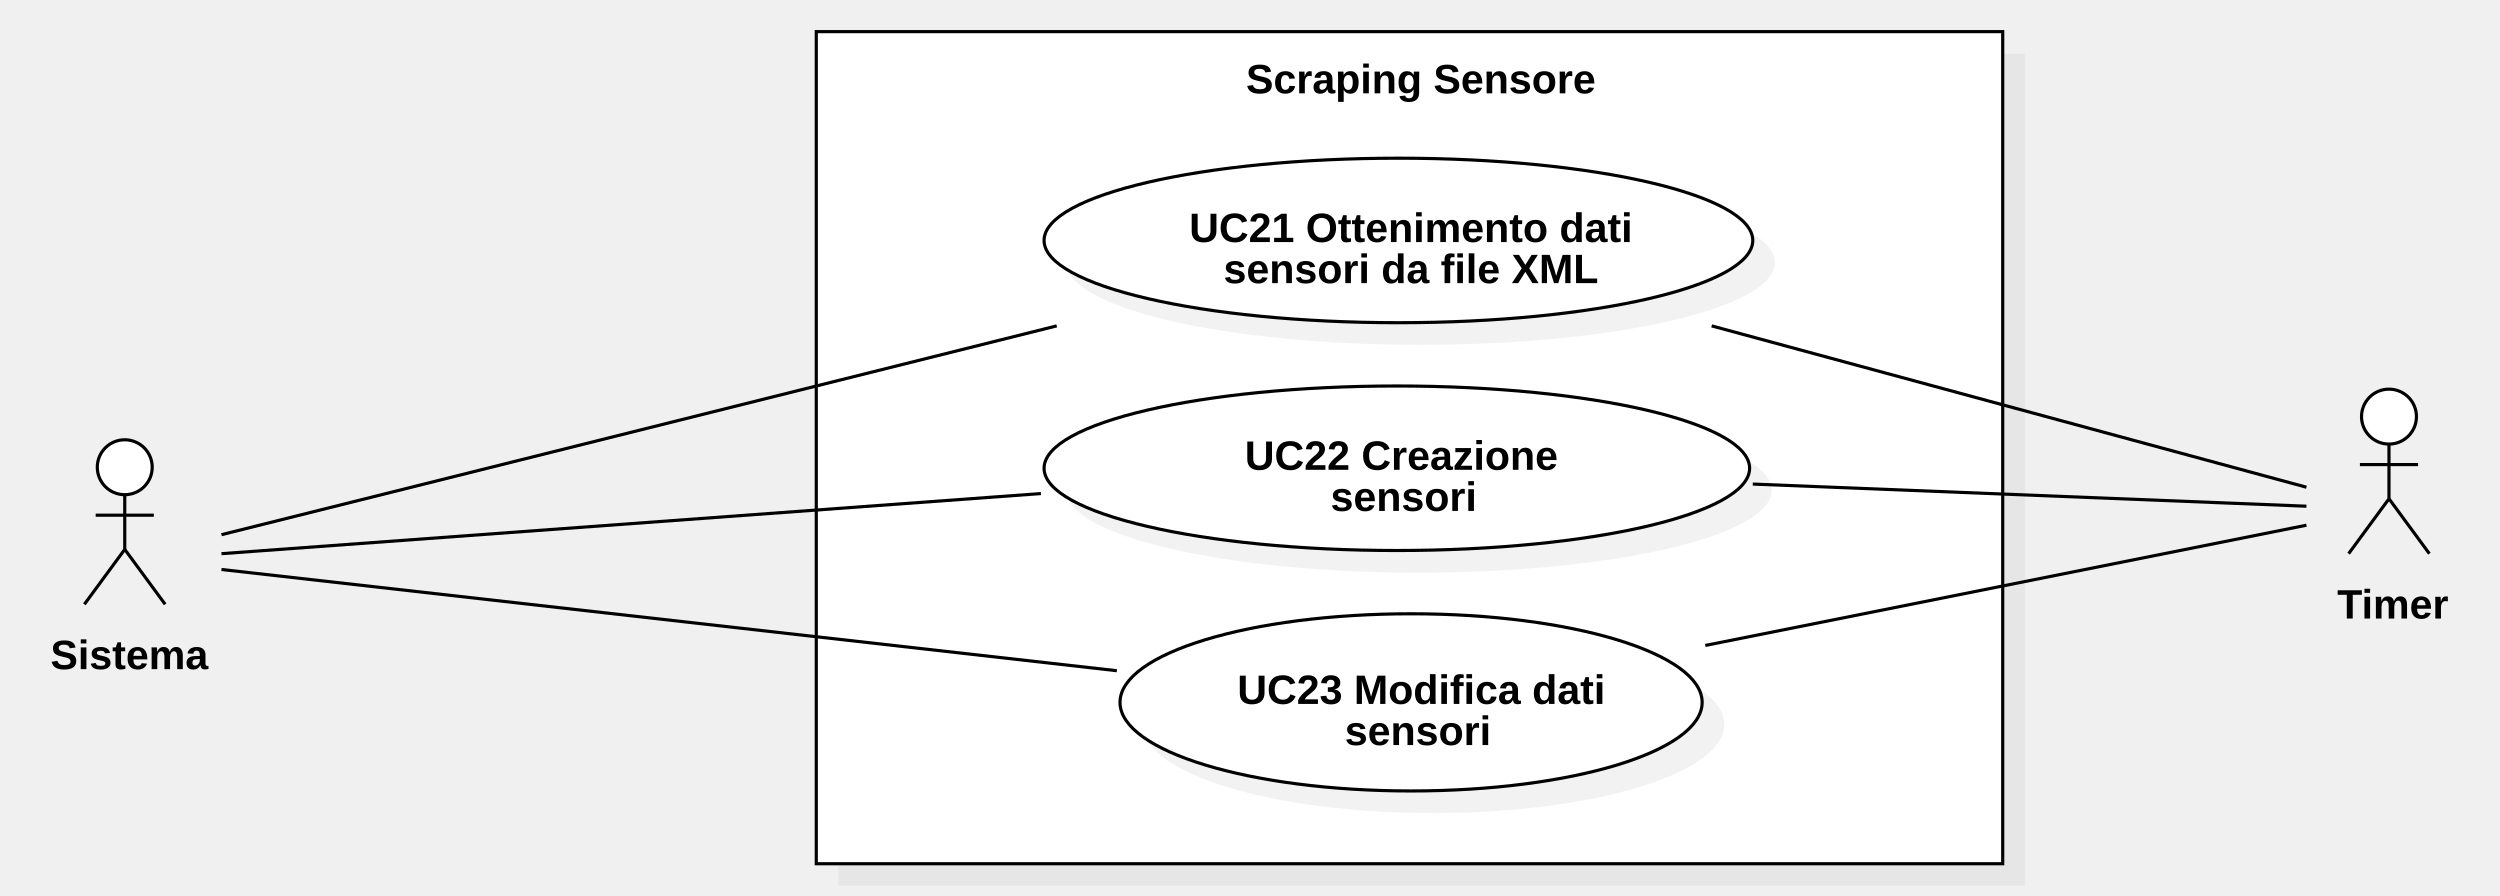
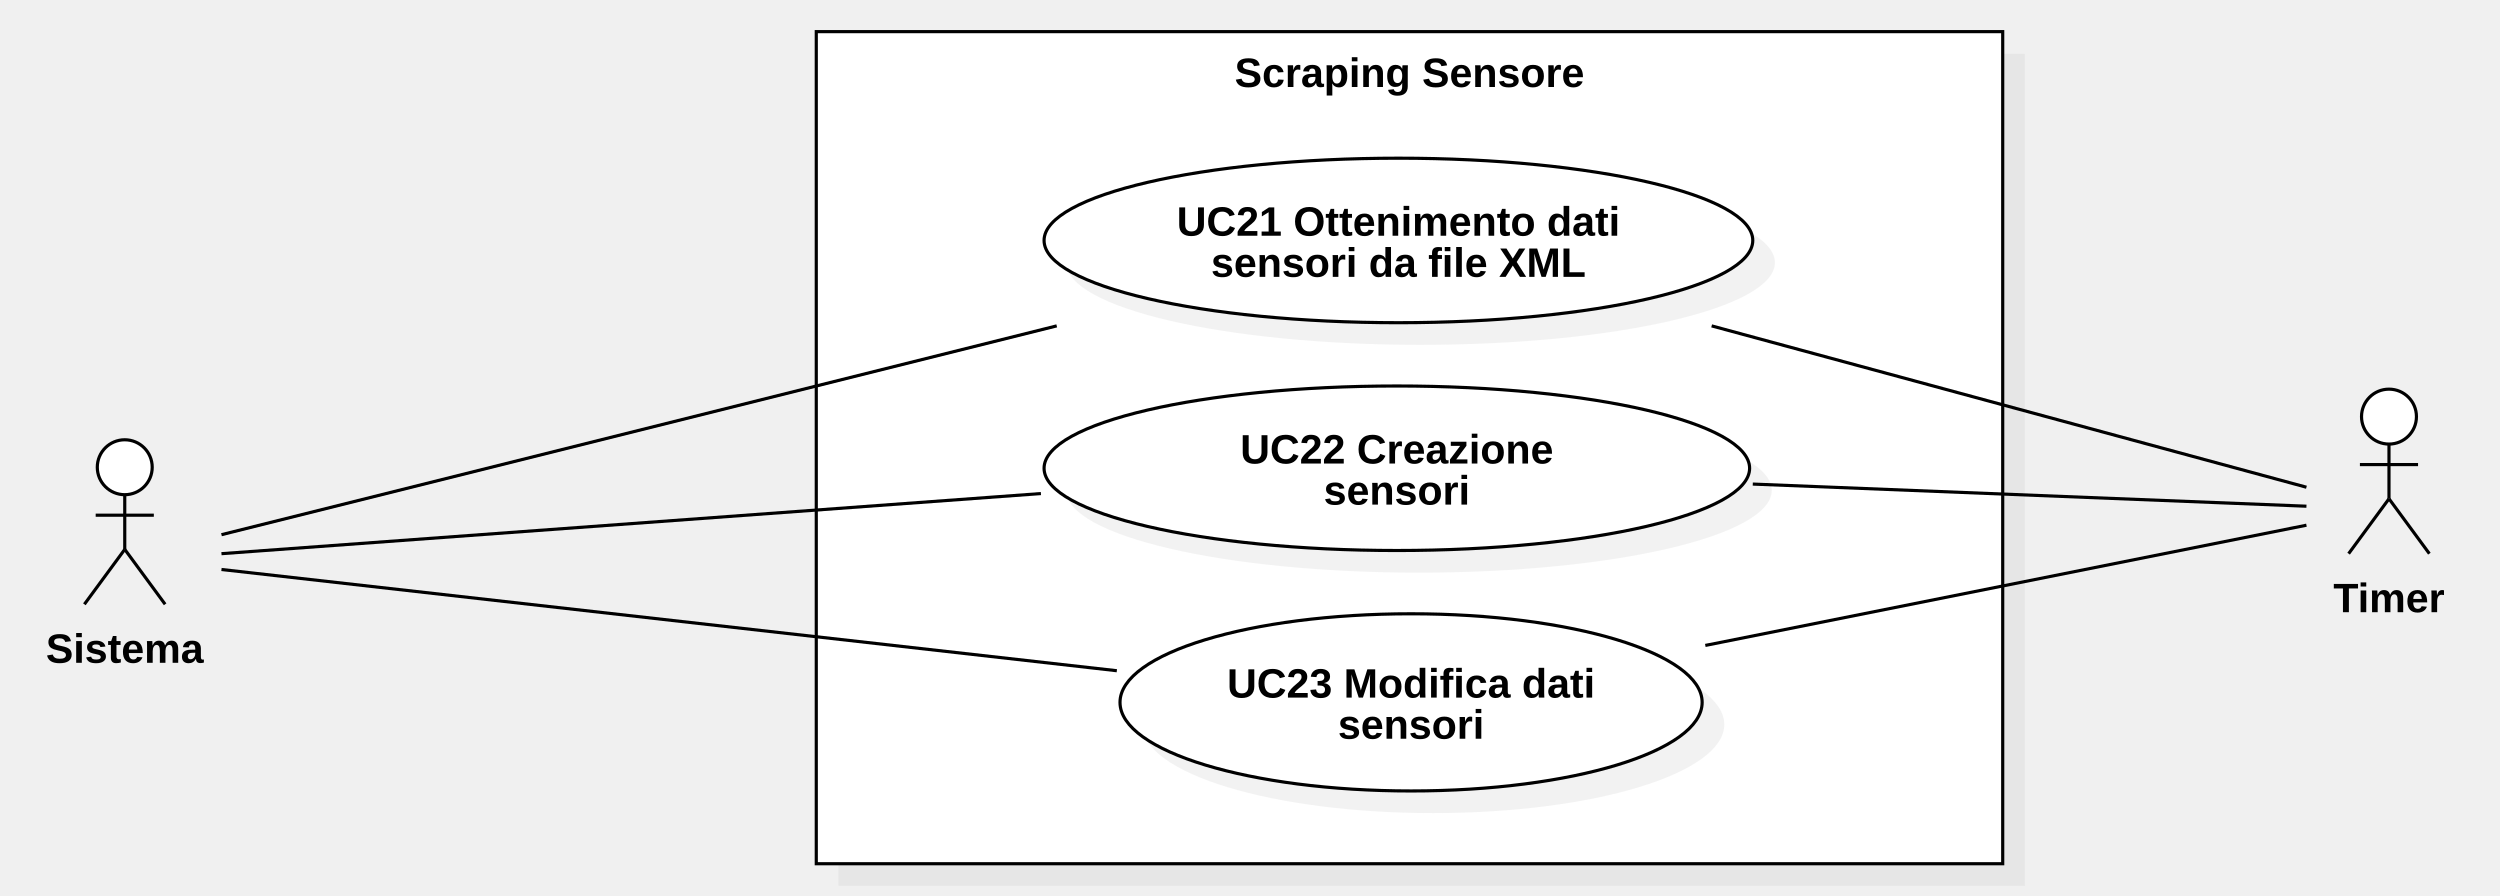
<svg xmlns="http://www.w3.org/2000/svg" version="1.1" width="790.177" height="283">
  <defs />
  <g>
    <text fill="#eeeeee" stroke="none" font-family="Arial" font-size="24px" font-style="normal" font-weight="normal" text-decoration="none" x="0" y="0" />
    <text fill="#eeeeee" stroke="none" font-family="Arial" font-size="24px" font-style="normal" font-weight="normal" text-decoration="none" x="0" y="30" />
    <text fill="#eeeeee" stroke="none" font-family="Arial" font-size="24px" font-style="normal" font-weight="normal" text-decoration="none" x="0" y="60" />
    <text fill="#eeeeee" stroke="none" font-family="Arial" font-size="24px" font-style="normal" font-weight="normal" text-decoration="none" x="0" y="90" />
    <text fill="#eeeeee" stroke="none" font-family="Arial" font-size="24px" font-style="normal" font-weight="normal" text-decoration="none" x="0" y="120" />
    <text fill="#eeeeee" stroke="none" font-family="Arial" font-size="24px" font-style="normal" font-weight="normal" text-decoration="none" x="0" y="150" />
    <text fill="#eeeeee" stroke="none" font-family="Arial" font-size="24px" font-style="normal" font-weight="normal" text-decoration="none" x="0" y="180" />
    <text fill="#eeeeee" stroke="none" font-family="Arial" font-size="24px" font-style="normal" font-weight="normal" text-decoration="none" x="0" y="210" />
    <text fill="#eeeeee" stroke="none" font-family="Arial" font-size="24px" font-style="normal" font-weight="normal" text-decoration="none" x="0" y="240" />
    <text fill="#eeeeee" stroke="none" font-family="Arial" font-size="24px" font-style="normal" font-weight="normal" text-decoration="none" x="0" y="270" />
    <text fill="#eeeeee" stroke="none" font-family="Arial" font-size="24px" font-style="normal" font-weight="normal" text-decoration="none" x="200" y="0" />
    <text fill="#eeeeee" stroke="none" font-family="Arial" font-size="24px" font-style="normal" font-weight="normal" text-decoration="none" x="200" y="30" />
    <text fill="#eeeeee" stroke="none" font-family="Arial" font-size="24px" font-style="normal" font-weight="normal" text-decoration="none" x="200" y="60" />
    <text fill="#eeeeee" stroke="none" font-family="Arial" font-size="24px" font-style="normal" font-weight="normal" text-decoration="none" x="200" y="90" />
    <text fill="#eeeeee" stroke="none" font-family="Arial" font-size="24px" font-style="normal" font-weight="normal" text-decoration="none" x="200" y="120" />
    <text fill="#eeeeee" stroke="none" font-family="Arial" font-size="24px" font-style="normal" font-weight="normal" text-decoration="none" x="200" y="150" />
    <text fill="#eeeeee" stroke="none" font-family="Arial" font-size="24px" font-style="normal" font-weight="normal" text-decoration="none" x="200" y="180" />
    <text fill="#eeeeee" stroke="none" font-family="Arial" font-size="24px" font-style="normal" font-weight="normal" text-decoration="none" x="200" y="210" />
    <text fill="#eeeeee" stroke="none" font-family="Arial" font-size="24px" font-style="normal" font-weight="normal" text-decoration="none" x="200" y="240" />
    <text fill="#eeeeee" stroke="none" font-family="Arial" font-size="24px" font-style="normal" font-weight="normal" text-decoration="none" x="200" y="270" />
    <text fill="#eeeeee" stroke="none" font-family="Arial" font-size="24px" font-style="normal" font-weight="normal" text-decoration="none" x="400" y="0" />
    <text fill="#eeeeee" stroke="none" font-family="Arial" font-size="24px" font-style="normal" font-weight="normal" text-decoration="none" x="400" y="30" />
    <text fill="#eeeeee" stroke="none" font-family="Arial" font-size="24px" font-style="normal" font-weight="normal" text-decoration="none" x="400" y="60" />
    <text fill="#eeeeee" stroke="none" font-family="Arial" font-size="24px" font-style="normal" font-weight="normal" text-decoration="none" x="400" y="90" />
    <text fill="#eeeeee" stroke="none" font-family="Arial" font-size="24px" font-style="normal" font-weight="normal" text-decoration="none" x="400" y="120" />
    <text fill="#eeeeee" stroke="none" font-family="Arial" font-size="24px" font-style="normal" font-weight="normal" text-decoration="none" x="400" y="150" />
    <text fill="#eeeeee" stroke="none" font-family="Arial" font-size="24px" font-style="normal" font-weight="normal" text-decoration="none" x="400" y="180" />
    <text fill="#eeeeee" stroke="none" font-family="Arial" font-size="24px" font-style="normal" font-weight="normal" text-decoration="none" x="400" y="210" />
    <text fill="#eeeeee" stroke="none" font-family="Arial" font-size="24px" font-style="normal" font-weight="normal" text-decoration="none" x="400" y="240" />
    <text fill="#eeeeee" stroke="none" font-family="Arial" font-size="24px" font-style="normal" font-weight="normal" text-decoration="none" x="400" y="270" />
    <text fill="#eeeeee" stroke="none" font-family="Arial" font-size="24px" font-style="normal" font-weight="normal" text-decoration="none" x="600" y="0" />
    <text fill="#eeeeee" stroke="none" font-family="Arial" font-size="24px" font-style="normal" font-weight="normal" text-decoration="none" x="600" y="30" />
    <text fill="#eeeeee" stroke="none" font-family="Arial" font-size="24px" font-style="normal" font-weight="normal" text-decoration="none" x="600" y="60" />
    <text fill="#eeeeee" stroke="none" font-family="Arial" font-size="24px" font-style="normal" font-weight="normal" text-decoration="none" x="600" y="90" />
    <text fill="#eeeeee" stroke="none" font-family="Arial" font-size="24px" font-style="normal" font-weight="normal" text-decoration="none" x="600" y="120" />
    <text fill="#eeeeee" stroke="none" font-family="Arial" font-size="24px" font-style="normal" font-weight="normal" text-decoration="none" x="600" y="150" />
    <text fill="#eeeeee" stroke="none" font-family="Arial" font-size="24px" font-style="normal" font-weight="normal" text-decoration="none" x="600" y="180" />
    <text fill="#eeeeee" stroke="none" font-family="Arial" font-size="24px" font-style="normal" font-weight="normal" text-decoration="none" x="600" y="210" />
    <text fill="#eeeeee" stroke="none" font-family="Arial" font-size="24px" font-style="normal" font-weight="normal" text-decoration="none" x="600" y="240" />
    <text fill="#eeeeee" stroke="none" font-family="Arial" font-size="24px" font-style="normal" font-weight="normal" text-decoration="none" x="600" y="270" />
    <g transform="translate(-118,-150) scale(1,1)">
      <rect fill="#C0C0C0" stroke="none" x="383" y="167" width="375" height="263" opacity="0.2" />
    </g>
    <g transform="translate(-118,-150) scale(1,1)">
      <rect fill="#ffffff" stroke="none" x="376" y="160" width="375" height="263" />
    </g>
    <g transform="translate(-118,-150) scale(1,1)">
      <path fill="none" stroke="#000000" d="M 376 160 L 751 160 L 751 423 L 376 423 L 376 160 Z Z" stroke-miterlimit="10" />
    </g>
    <g transform="translate(-118,-150) scale(1,1)">
      <g>
        <path fill="none" stroke="none" />
-         <text fill="#000000" stroke="none" font-family="Arial" font-size="13px" font-style="normal" font-weight="bold" text-decoration="none" x="511.83" y="179.5">Scraping Sensore</text>
+         <text fill="#000000" stroke="none" font-family="Arial" font-size="13px" font-style="normal" font-weight="bold" text-decoration="none" x="508.231" y="177.5">Scraping Sensore</text>
      </g>
    </g>
    <g transform="translate(-118,-150) scale(1,1)">
      <path fill="#ffffff" stroke="none" d="M 148.751 297.68 C 148.751 292.886 152.637 289 157.43 289 C 162.224 289 166.11 292.886 166.11 297.68 C 166.11 302.474 162.224 306.36 157.43 306.36 C 152.637 306.36 148.751 302.474 148.751 297.68 Z" />
    </g>
    <g transform="translate(-118,-150) scale(1,1)">
      <path fill="none" stroke="#000000" d="M 148.751 297.68 C 148.751 292.886 152.637 289 157.43 289 C 162.224 289 166.11 292.886 166.11 297.68 C 166.11 302.474 162.224 306.36 157.43 306.36 C 152.637 306.36 148.751 302.474 148.751 297.68 Z" stroke-miterlimit="10" />
    </g>
    <g transform="translate(-118,-150) scale(1,1)">
      <path fill="none" stroke="#000000" d="M 157.43 306.36 L 157.43 323.64" stroke-miterlimit="10" />
    </g>
    <g transform="translate(-118,-150) scale(1,1)">
      <path fill="none" stroke="#000000" d="M 148.241 312.84 L 166.62 312.84" stroke-miterlimit="10" />
    </g>
    <g transform="translate(-118,-150) scale(1,1)">
      <path fill="none" stroke="#000000" d="M 157.43 323.64 L 144.667 341" stroke-miterlimit="10" />
    </g>
    <g transform="translate(-118,-150) scale(1,1)">
      <path fill="none" stroke="#000000" d="M 157.43 323.64 L 170.194 341" stroke-miterlimit="10" />
    </g>
    <g transform="translate(-118,-150) scale(1,1)">
      <g>
        <path fill="none" stroke="none" />
-         <text fill="#000000" stroke="none" font-family="Arial" font-size="13px" font-style="normal" font-weight="bold" text-decoration="none" x="133.95" y="361.5">Sistema</text>
+         <text fill="#000000" stroke="none" font-family="Arial" font-size="13px" font-style="normal" font-weight="bold" text-decoration="none" x="132.5" y="359.5">Sistema</text>
      </g>
    </g>
    <g transform="translate(-118,-150) scale(1,1)">
      <path fill="#C0C0C0" stroke="none" d="M 455 233 C 455 218.641 505.144 207 567 207 C 628.856 207 679 218.641 679 233 C 679 247.359 628.856 259 567 259 C 505.144 259 455 247.359 455 233 Z" opacity="0.2" />
    </g>
    <g transform="translate(-118,-150) scale(1,1)">
      <path fill="#ffffff" stroke="none" d="M 448 226 C 448 211.641 498.144 200 560 200 C 621.856 200 672 211.641 672 226 C 672 240.359 621.856 252 560 252 C 498.144 252 448 240.359 448 226 Z" />
    </g>
    <g transform="translate(-118,-150) scale(1,1)">
      <path fill="none" stroke="#000000" d="M 448 226 C 448 211.641 498.144 200 560 200 C 621.856 200 672 211.641 672 226 C 672 240.359 621.856 252 560 252 C 498.144 252 448 240.359 448 226 Z" stroke-miterlimit="10" />
    </g>
    <g transform="translate(-118,-150) scale(1,1)">
      <g>
        <path fill="none" stroke="none" />
-         <text fill="#000000" stroke="none" font-family="Arial" font-size="13px" font-style="normal" font-weight="bold" text-decoration="none" x="493.883" y="226.5">UC21 Ottenimento dati</text>
-         <text fill="#000000" stroke="none" font-family="Arial" font-size="13px" font-style="normal" font-weight="bold" text-decoration="none" x="504.725" y="239.5">sensori da file XML</text>
+         <text fill="#000000" stroke="none" font-family="Arial" font-size="13px" font-style="normal" font-weight="bold" text-decoration="none" x="489.938" y="224.5">UC21 Ottenimento dati</text>
+         <text fill="#000000" stroke="none" font-family="Arial" font-size="13px" font-style="normal" font-weight="bold" text-decoration="none" x="500.764" y="237.5">sensori da file XML</text>
      </g>
    </g>
    <g transform="translate(-118,-150) scale(1,1)">
      <path fill="#C0C0C0" stroke="none" d="M 479 379 C 479 363.536 520.19 351 571 351 C 621.81 351 663 363.536 663 379 C 663 394.464 621.81 407 571 407 C 520.19 407 479 394.464 479 379 Z" opacity="0.2" />
    </g>
    <g transform="translate(-118,-150) scale(1,1)">
      <path fill="#ffffff" stroke="none" d="M 472 372 C 472 356.536 513.19 344 564 344 C 614.81 344 656 356.536 656 372 C 656 387.464 614.81 400 564 400 C 513.19 400 472 387.464 472 372 Z" />
    </g>
    <g transform="translate(-118,-150) scale(1,1)">
      <path fill="none" stroke="#000000" d="M 472 372 C 472 356.536 513.19 344 564 344 C 614.81 344 656 356.536 656 372 C 656 387.464 614.81 400 564 400 C 513.19 400 472 387.464 472 372 Z" stroke-miterlimit="10" />
    </g>
    <g transform="translate(-118,-150) scale(1,1)">
      <g>
        <path fill="none" stroke="none" />
-         <text fill="#000000" stroke="none" font-family="Arial" font-size="13px" font-style="normal" font-weight="bold" text-decoration="none" x="509.086" y="372.5">UC23 Modifica dati</text>
-         <text fill="#000000" stroke="none" font-family="Arial" font-size="13px" font-style="normal" font-weight="bold" text-decoration="none" x="543.046" y="385.5">sensori</text>
+         <text fill="#000000" stroke="none" font-family="Arial" font-size="13px" font-style="normal" font-weight="bold" text-decoration="none" x="505.852" y="370.5">UC23 Modifica dati</text>
+         <text fill="#000000" stroke="none" font-family="Arial" font-size="13px" font-style="normal" font-weight="bold" text-decoration="none" x="540.879" y="383.5">sensori</text>
      </g>
    </g>
    <g transform="translate(-118,-150) scale(1,1)">
      <path fill="#C0C0C0" stroke="none" d="M 455 305 C 455 290.641 504.92 279 566.5 279 C 628.08 279 678 290.641 678 305 C 678 319.359 628.08 331 566.5 331 C 504.92 331 455 319.359 455 305 Z" opacity="0.2" />
    </g>
    <g transform="translate(-118,-150) scale(1,1)">
      <path fill="#ffffff" stroke="none" d="M 448 298 C 448 283.641 497.92 272 559.5 272 C 621.08 272 671 283.641 671 298 C 671 312.359 621.08 324 559.5 324 C 497.92 324 448 312.359 448 298 Z" />
    </g>
    <g transform="translate(-118,-150) scale(1,1)">
      <path fill="none" stroke="#000000" d="M 448 298 C 448 283.641 497.92 272 559.5 272 C 621.08 272 671 283.641 671 298 C 671 312.359 621.08 324 559.5 324 C 497.92 324 448 312.359 448 298 Z" stroke-miterlimit="10" />
    </g>
    <g transform="translate(-118,-150) scale(1,1)">
      <g>
        <path fill="none" stroke="none" />
-         <text fill="#000000" stroke="none" font-family="Arial" font-size="13px" font-style="normal" font-weight="bold" text-decoration="none" x="511.448" y="298.5">UC22 Creazione</text>
-         <text fill="#000000" stroke="none" font-family="Arial" font-size="13px" font-style="normal" font-weight="bold" text-decoration="none" x="538.546" y="311.5">sensori</text>
+         <text fill="#000000" stroke="none" font-family="Arial" font-size="13px" font-style="normal" font-weight="bold" text-decoration="none" x="510.01" y="296.5">UC22 Creazione</text>
+         <text fill="#000000" stroke="none" font-family="Arial" font-size="13px" font-style="normal" font-weight="bold" text-decoration="none" x="536.379" y="309.5">sensori</text>
      </g>
    </g>
    <g transform="translate(-118,-150) scale(1,1)">
      <path fill="none" stroke="#000000" d="M 188 319 L 452 253" stroke-miterlimit="10" />
    </g>
    <g transform="translate(-118,-150) scale(1,1)">
      <path fill="none" stroke="#000000" d="M 188 325 L 447 306" stroke-miterlimit="10" />
    </g>
    <g transform="translate(-118,-150) scale(1,1)">
      <path fill="none" stroke="#000000" d="M 188 330 L 471 362" stroke-miterlimit="10" />
    </g>
    <g transform="translate(-118,-150) scale(1,1)">
      <path fill="#ffffff" stroke="none" d="M 864.409 281.68 C 864.409 276.886 868.295 273 873.089 273 C 877.882 273 881.768 276.886 881.768 281.68 C 881.768 286.474 877.882 290.36 873.089 290.36 C 868.295 290.36 864.409 286.474 864.409 281.68 Z" />
    </g>
    <g transform="translate(-118,-150) scale(1,1)">
      <path fill="none" stroke="#000000" d="M 864.409 281.68 C 864.409 276.886 868.295 273 873.089 273 C 877.882 273 881.768 276.886 881.768 281.68 C 881.768 286.474 877.882 290.36 873.089 290.36 C 868.295 290.36 864.409 286.474 864.409 281.68 Z" stroke-miterlimit="10" />
    </g>
    <g transform="translate(-118,-150) scale(1,1)">
      <path fill="none" stroke="#000000" d="M 873.089 290.36 L 873.089 307.64" stroke-miterlimit="10" />
    </g>
    <g transform="translate(-118,-150) scale(1,1)">
      <path fill="none" stroke="#000000" d="M 863.899 296.84 L 882.278 296.84" stroke-miterlimit="10" />
    </g>
    <g transform="translate(-118,-150) scale(1,1)">
      <path fill="none" stroke="#000000" d="M 873.089 307.64 L 860.325 325" stroke-miterlimit="10" />
    </g>
    <g transform="translate(-118,-150) scale(1,1)">
      <path fill="none" stroke="#000000" d="M 873.089 307.64 L 885.852 325" stroke-miterlimit="10" />
    </g>
    <g transform="translate(-118,-150) scale(1,1)">
      <g>
        <path fill="none" stroke="none" />
-         <text fill="#000000" stroke="none" font-family="Arial" font-size="13px" font-style="normal" font-weight="bold" text-decoration="none" x="856.721" y="345.5">Timer</text>
+         <text fill="#000000" stroke="none" font-family="Arial" font-size="13px" font-style="normal" font-weight="bold" text-decoration="none" x="855.506" y="343.5">Timer</text>
      </g>
    </g>
    <g transform="translate(-118,-150) scale(1,1)">
      <path fill="none" stroke="#000000" d="M 847 304 L 659 253" stroke-miterlimit="10" />
    </g>
    <g transform="translate(-118,-150) scale(1,1)">
      <path fill="none" stroke="#000000" d="M 847 310 L 672 303" stroke-miterlimit="10" />
    </g>
    <g transform="translate(-118,-150) scale(1,1)">
      <path fill="none" stroke="#000000" d="M 847 316 L 657 354" stroke-miterlimit="10" />
    </g>
  </g>
</svg>
